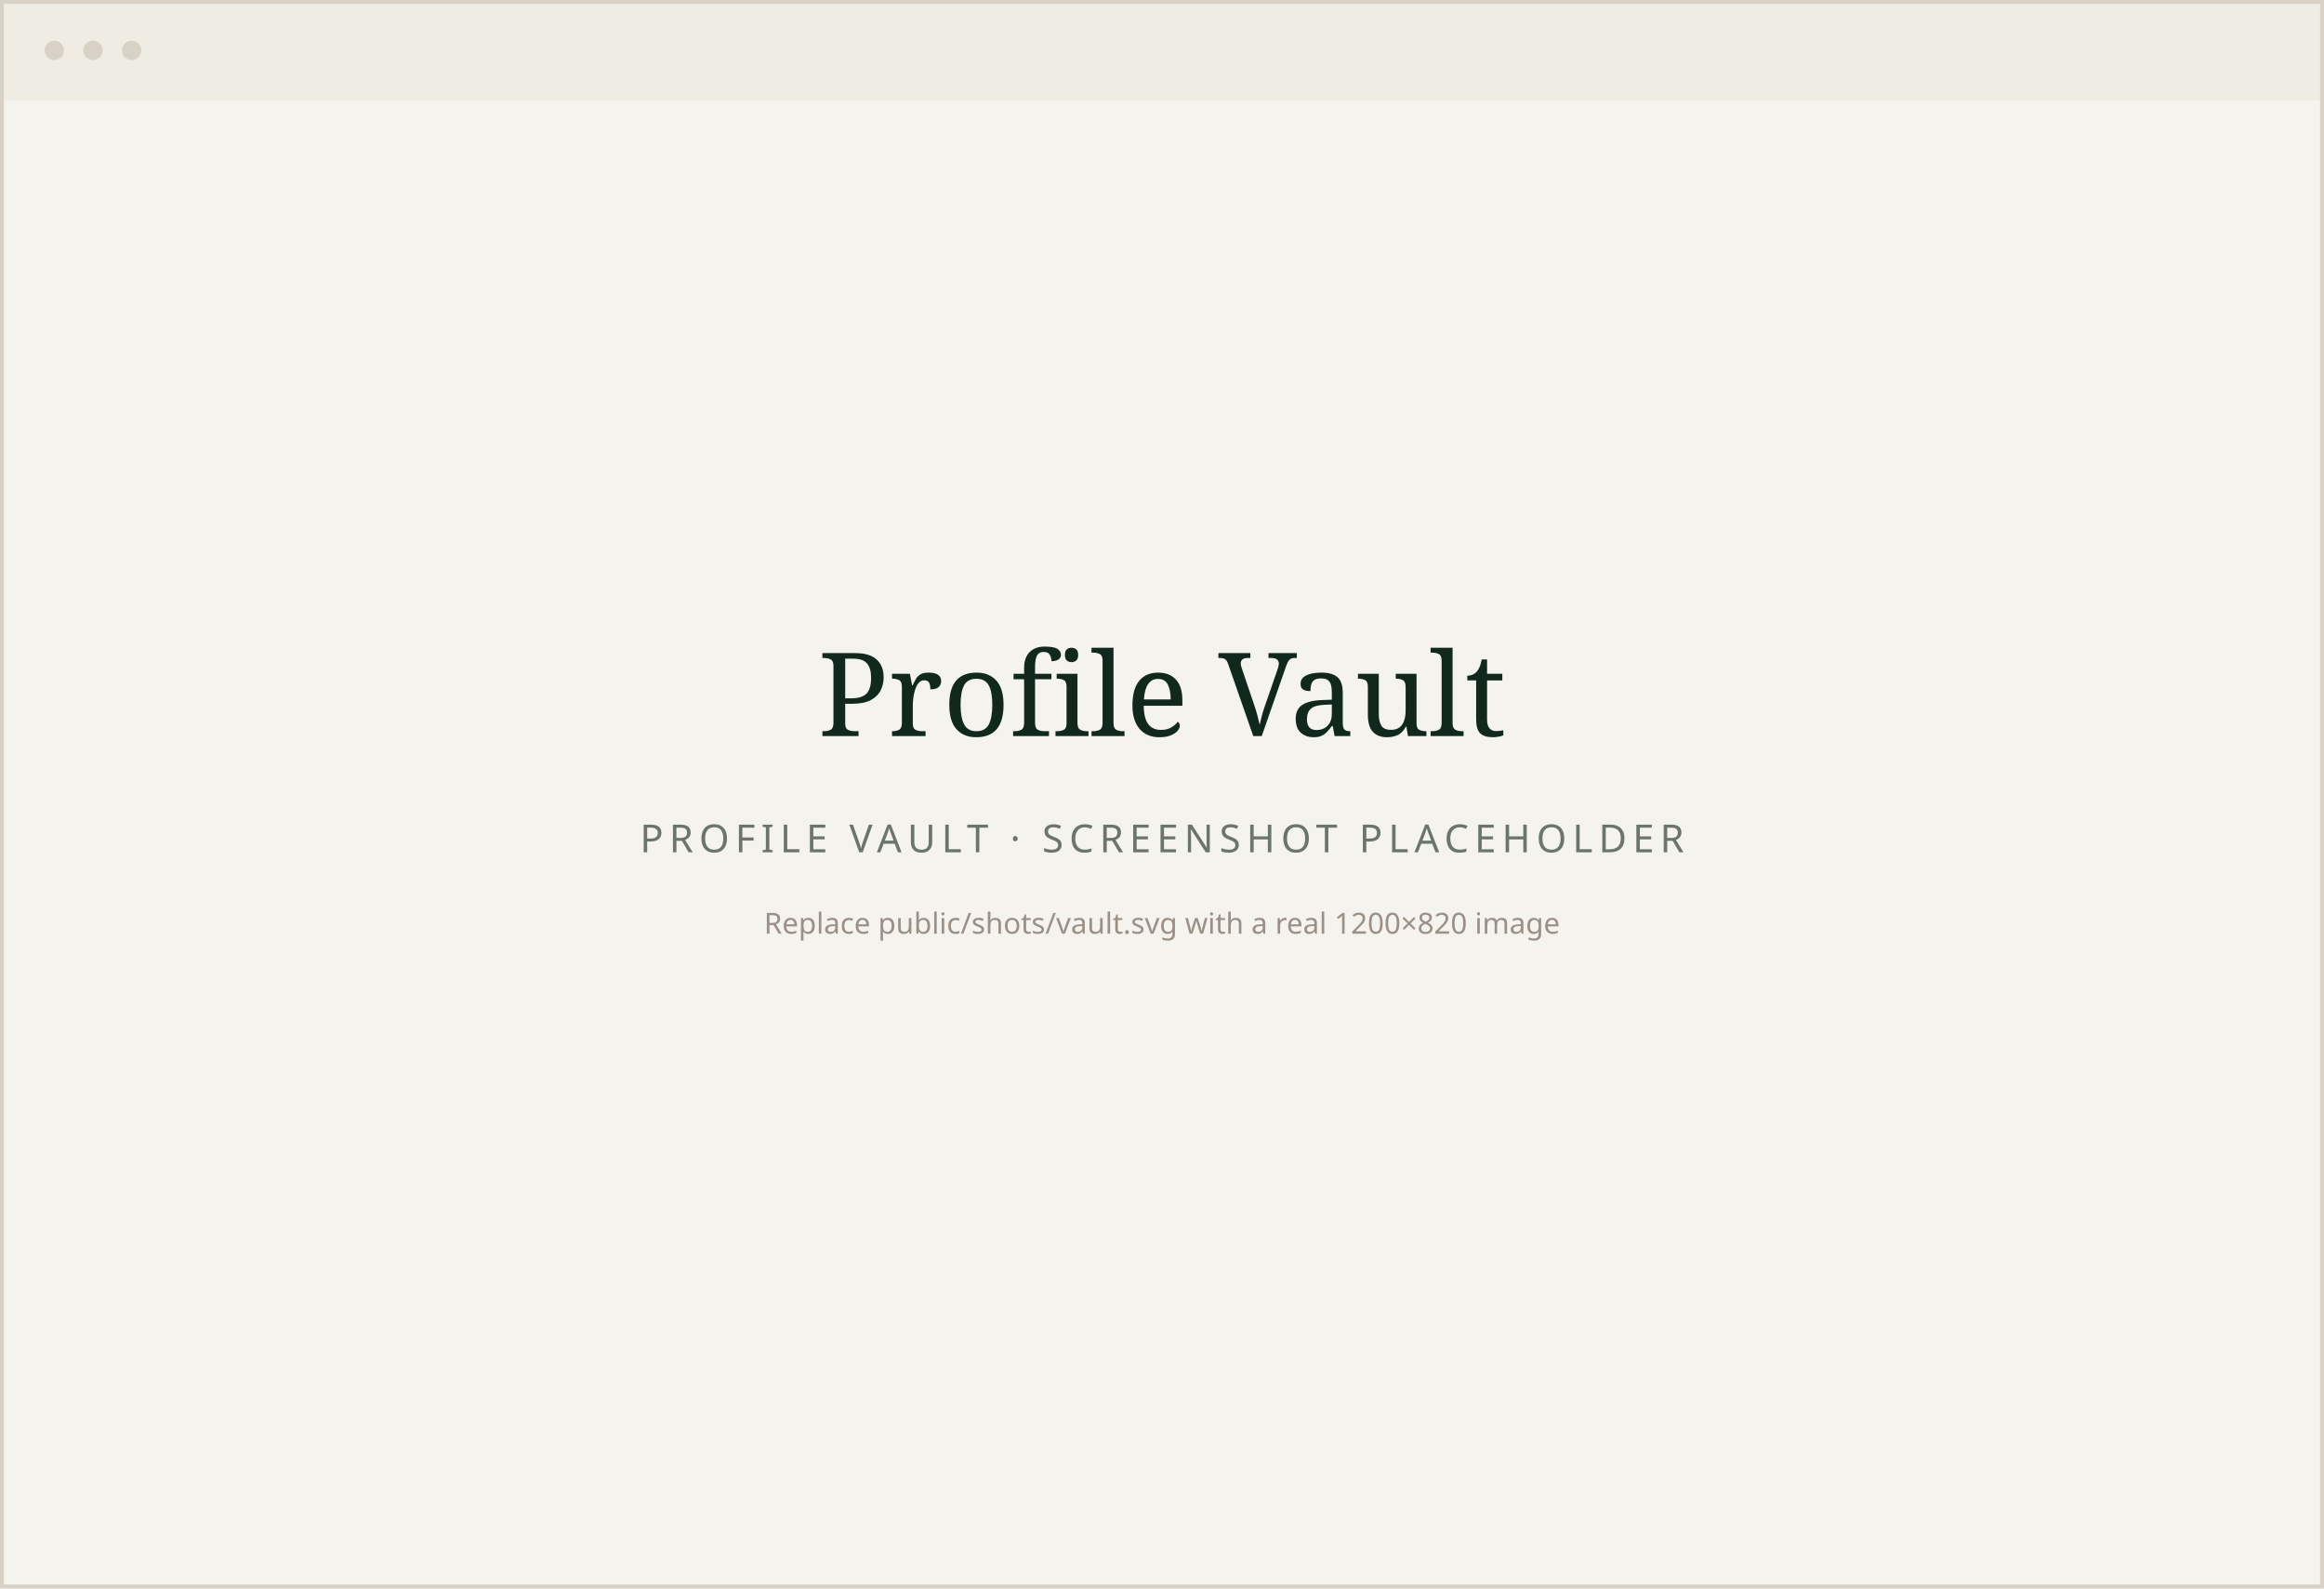
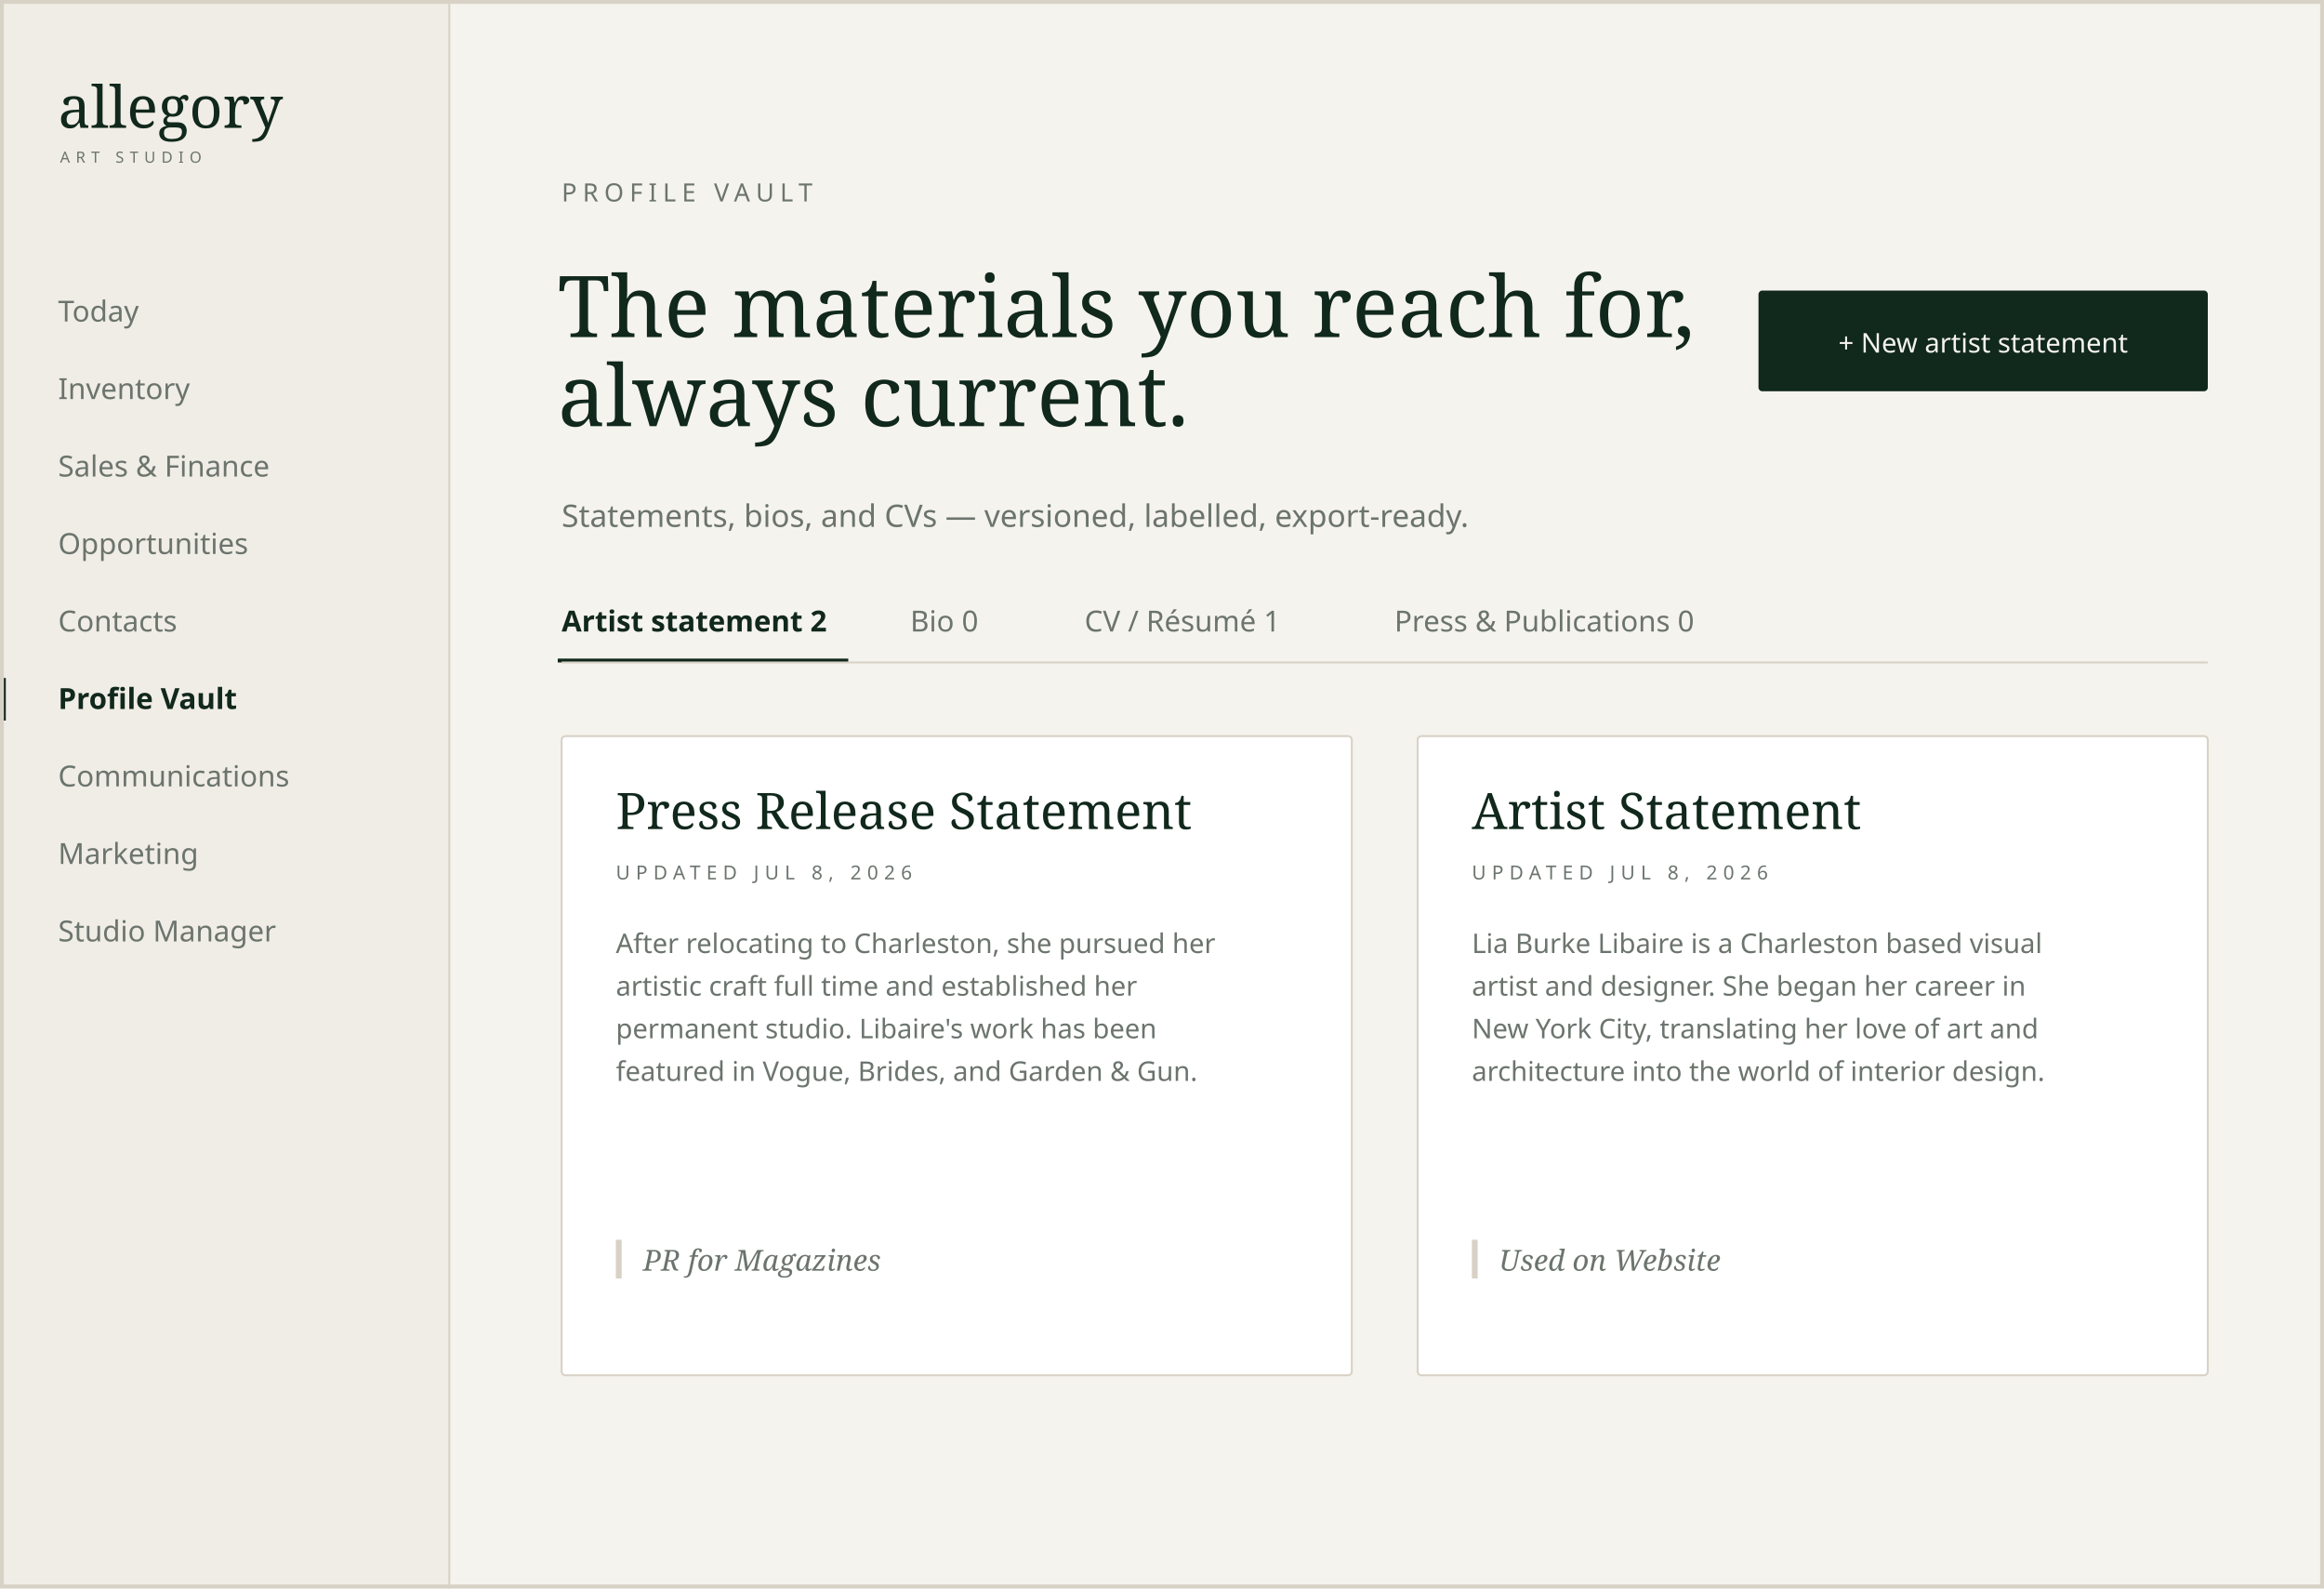
- <svg xmlns="http://www.w3.org/2000/svg" viewBox="0 0 1200 820" role="img" aria-label="Profile Vault screenshot placeholder">
+ <svg xmlns="http://www.w3.org/2000/svg" viewBox="0 0 1200 820" role="img" aria-label="Allegory Art Studio — Profile Vault">
+   <defs>
+     <style>
+       .d{font-family:'Cormorant Garamond',Georgia,serif}
+       .b{font-family:'Work Sans',system-ui,sans-serif}
+       .eye{font-family:'Work Sans',system-ui,sans-serif;letter-spacing:3px}
+     </style>
+   </defs>
  <rect width="1200" height="820" fill="#f5f3ee" />
-   <rect x="0" y="0" width="1200" height="52" fill="#efece4" />
-   <circle cx="28" cy="26" r="5" fill="#d8d2c6" />
-   <circle cx="48" cy="26" r="5" fill="#d8d2c6" />
-   <circle cx="68" cy="26" r="5" fill="#d8d2c6" />
-   <text x="600" y="380" text-anchor="middle" font-family="'Cormorant Garamond',Georgia,serif" font-size="60" fill="#11281c">Profile Vault</text>
-   <text x="600" y="440" text-anchor="middle" font-family="'Work Sans',system-ui,sans-serif" font-size="20" letter-spacing="3" fill="#6b746d">PROFILE VAULT · SCREENSHOT PLACEHOLDER</text>
-   <text x="600" y="482" text-anchor="middle" font-family="'Work Sans',system-ui,sans-serif" font-size="15" fill="#9a9086">Replace public/shots/vault.svg with a real 1200×820 image</text>
+   <rect x="0" y="0" width="232" height="820" fill="#f0ede6" />
+   <line x1="232" y1="0" x2="232" y2="820" stroke="#d8d2c6" />
+   <text x="30" y="66" class="d" font-size="30" fill="#11281c">allegory</text>
+   <text x="31" y="84" class="eye" font-size="8" fill="#6b746d">ART STUDIO</text>
+   <text x="30" y="166" class="b" font-size="15" fill="#6b746d">Today</text>
+   <text x="30" y="206" class="b" font-size="15" fill="#6b746d">Inventory</text>
+   <text x="30" y="246" class="b" font-size="15" fill="#6b746d">Sales &amp; Finance</text>
+   <text x="30" y="286" class="b" font-size="15" fill="#6b746d">Opportunities</text>
+   <text x="30" y="326" class="b" font-size="15" fill="#6b746d">Contacts</text>
+   <rect x="0" y="350" width="3" height="22" fill="#11281c" />
+   <text x="30" y="366" class="b" font-size="15" font-weight="600" fill="#11281c">Profile Vault</text>
+   <text x="30" y="406" class="b" font-size="15" fill="#6b746d">Communications</text>
+   <text x="30" y="446" class="b" font-size="15" fill="#6b746d">Marketing</text>
+   <text x="30" y="486" class="b" font-size="15" fill="#6b746d">Studio Manager</text>
+   <text x="290" y="104" class="eye" font-size="13" fill="#6b746d">PROFILE VAULT</text>
+   <text x="288" y="174" class="d" font-size="44" fill="#11281c">The materials you reach for,</text>
+   <text x="288" y="220" class="d" font-size="44" fill="#11281c">always current.</text>
+   <text x="290" y="272" class="b" font-size="16" fill="#6b746d">Statements, bios, and CVs — versioned, labelled, export-ready.</text>
+   <rect x="908" y="150" width="232" height="52" rx="2" fill="#11281c" />
+   <text x="1024" y="182" text-anchor="middle" class="b" font-size="14" fill="#f5f3ee">+  New artist statement</text>
+   <text x="290" y="326" class="b" font-size="15" font-weight="600" fill="#11281c">Artist statement  2</text>
+   <rect x="288" y="340" width="150" height="2" fill="#11281c" />
+   <text x="470" y="326" class="b" font-size="15" fill="#6b746d">Bio  0</text>
+   <text x="560" y="326" class="b" font-size="15" fill="#6b746d">CV / Résumé  1</text>
+   <text x="720" y="326" class="b" font-size="15" fill="#6b746d">Press &amp; Publications  0</text>
+   <line x1="290" y1="342" x2="1140" y2="342" stroke="#d8d2c6" />
+   <rect x="290" y="380" width="408" height="330" rx="2" fill="#ffffff" stroke="#d8d2c6" />
+   <rect x="732" y="380" width="408" height="330" rx="2" fill="#ffffff" stroke="#d8d2c6" />
+   <text x="318" y="428" class="d" font-size="26" fill="#11281c">Press Release Statement</text>
+   <text x="318" y="454" class="eye" font-size="10" fill="#6b746d">UPDATED JUL 8, 2026</text>
+   <text x="318" y="492" class="b" font-size="14" fill="#6b746d">After relocating to Charleston, she pursued her</text>
+   <text x="318" y="514" class="b" font-size="14" fill="#6b746d">artistic craft full time and established her</text>
+   <text x="318" y="536" class="b" font-size="14" fill="#6b746d">permanent studio. Libaire's work has been</text>
+   <text x="318" y="558" class="b" font-size="14" fill="#6b746d">featured in Vogue, Brides, and Garden &amp; Gun.</text>
+   <rect x="318" y="640" width="3" height="20" fill="#d8d2c6" />
+   <text x="332" y="656" class="d" font-size="15" font-style="italic" fill="#6b746d">PR for Magazines</text>
+   <text x="760" y="428" class="d" font-size="26" fill="#11281c">Artist Statement</text>
+   <text x="760" y="454" class="eye" font-size="10" fill="#6b746d">UPDATED JUL 8, 2026</text>
+   <text x="760" y="492" class="b" font-size="14" fill="#6b746d">Lia Burke Libaire is a Charleston based visual</text>
+   <text x="760" y="514" class="b" font-size="14" fill="#6b746d">artist and designer. She began her career in</text>
+   <text x="760" y="536" class="b" font-size="14" fill="#6b746d">New York City, translating her love of art and</text>
+   <text x="760" y="558" class="b" font-size="14" fill="#6b746d">architecture into the world of interior design.</text>
+   <rect x="760" y="640" width="3" height="20" fill="#d8d2c6" />
+   <text x="774" y="656" class="d" font-size="15" font-style="italic" fill="#6b746d">Used on Website</text>
  <rect x="1" y="1" width="1198" height="818" fill="none" stroke="#d8d2c6" stroke-width="2" />
</svg>
